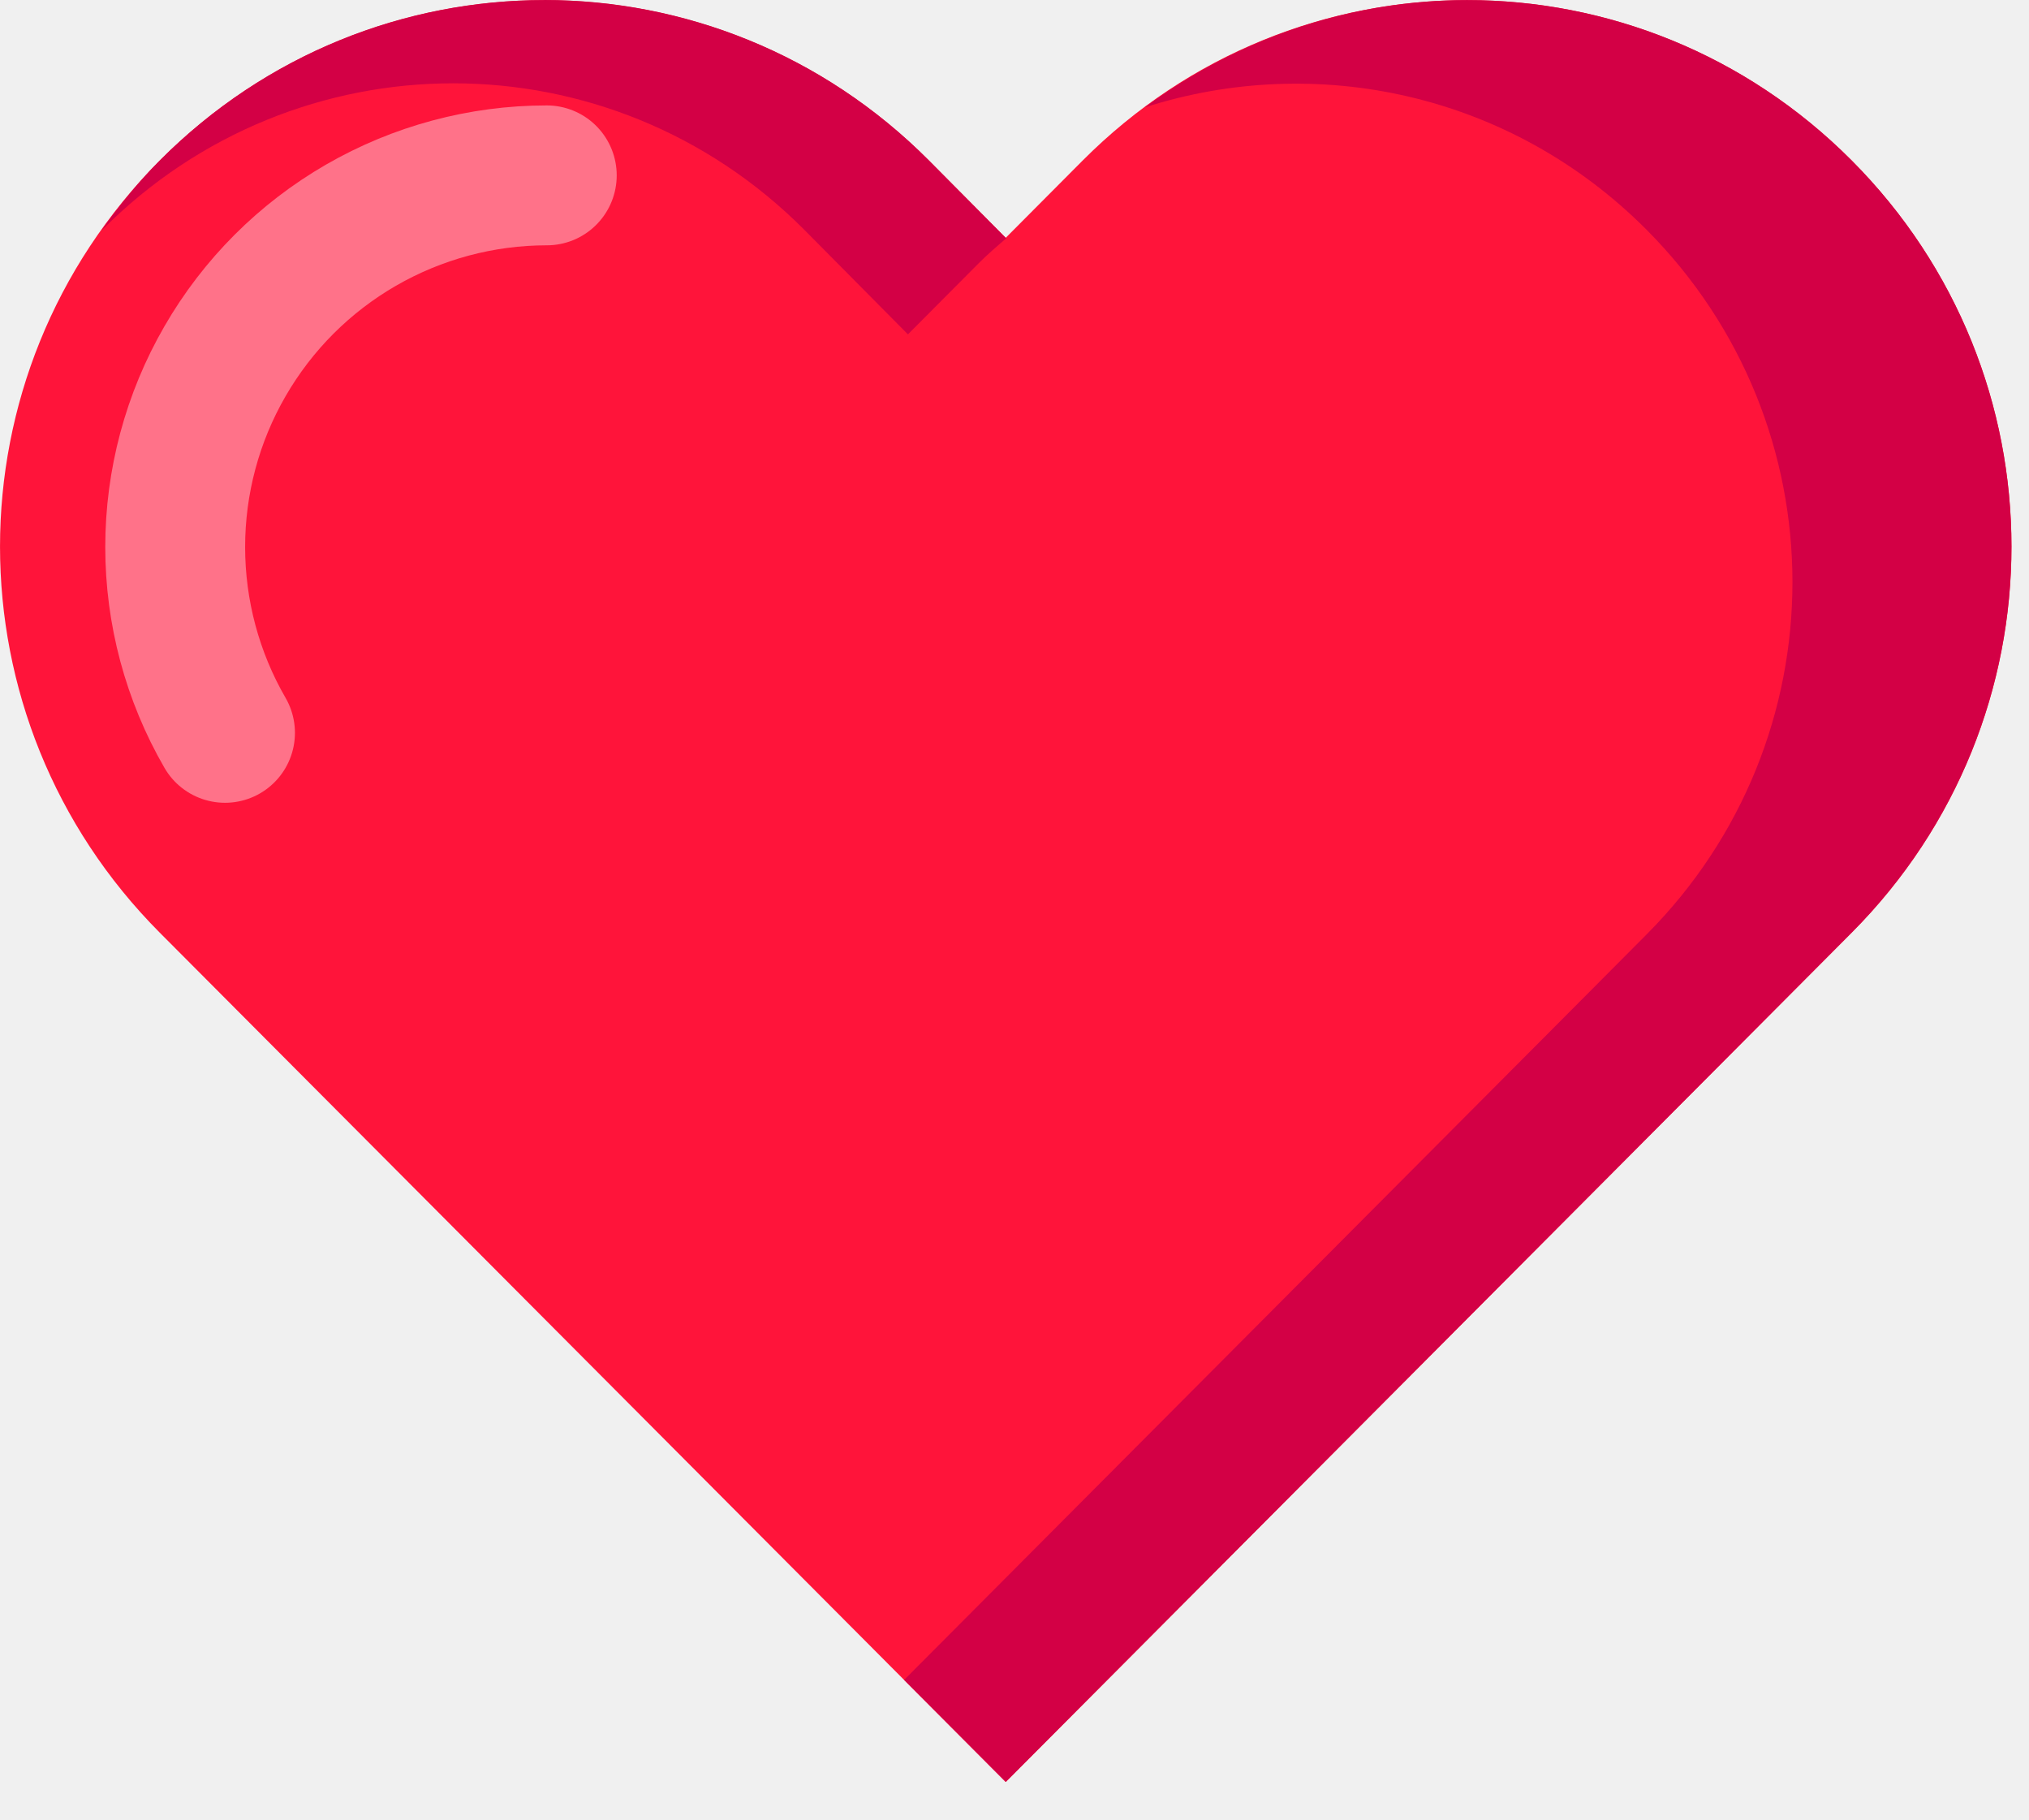
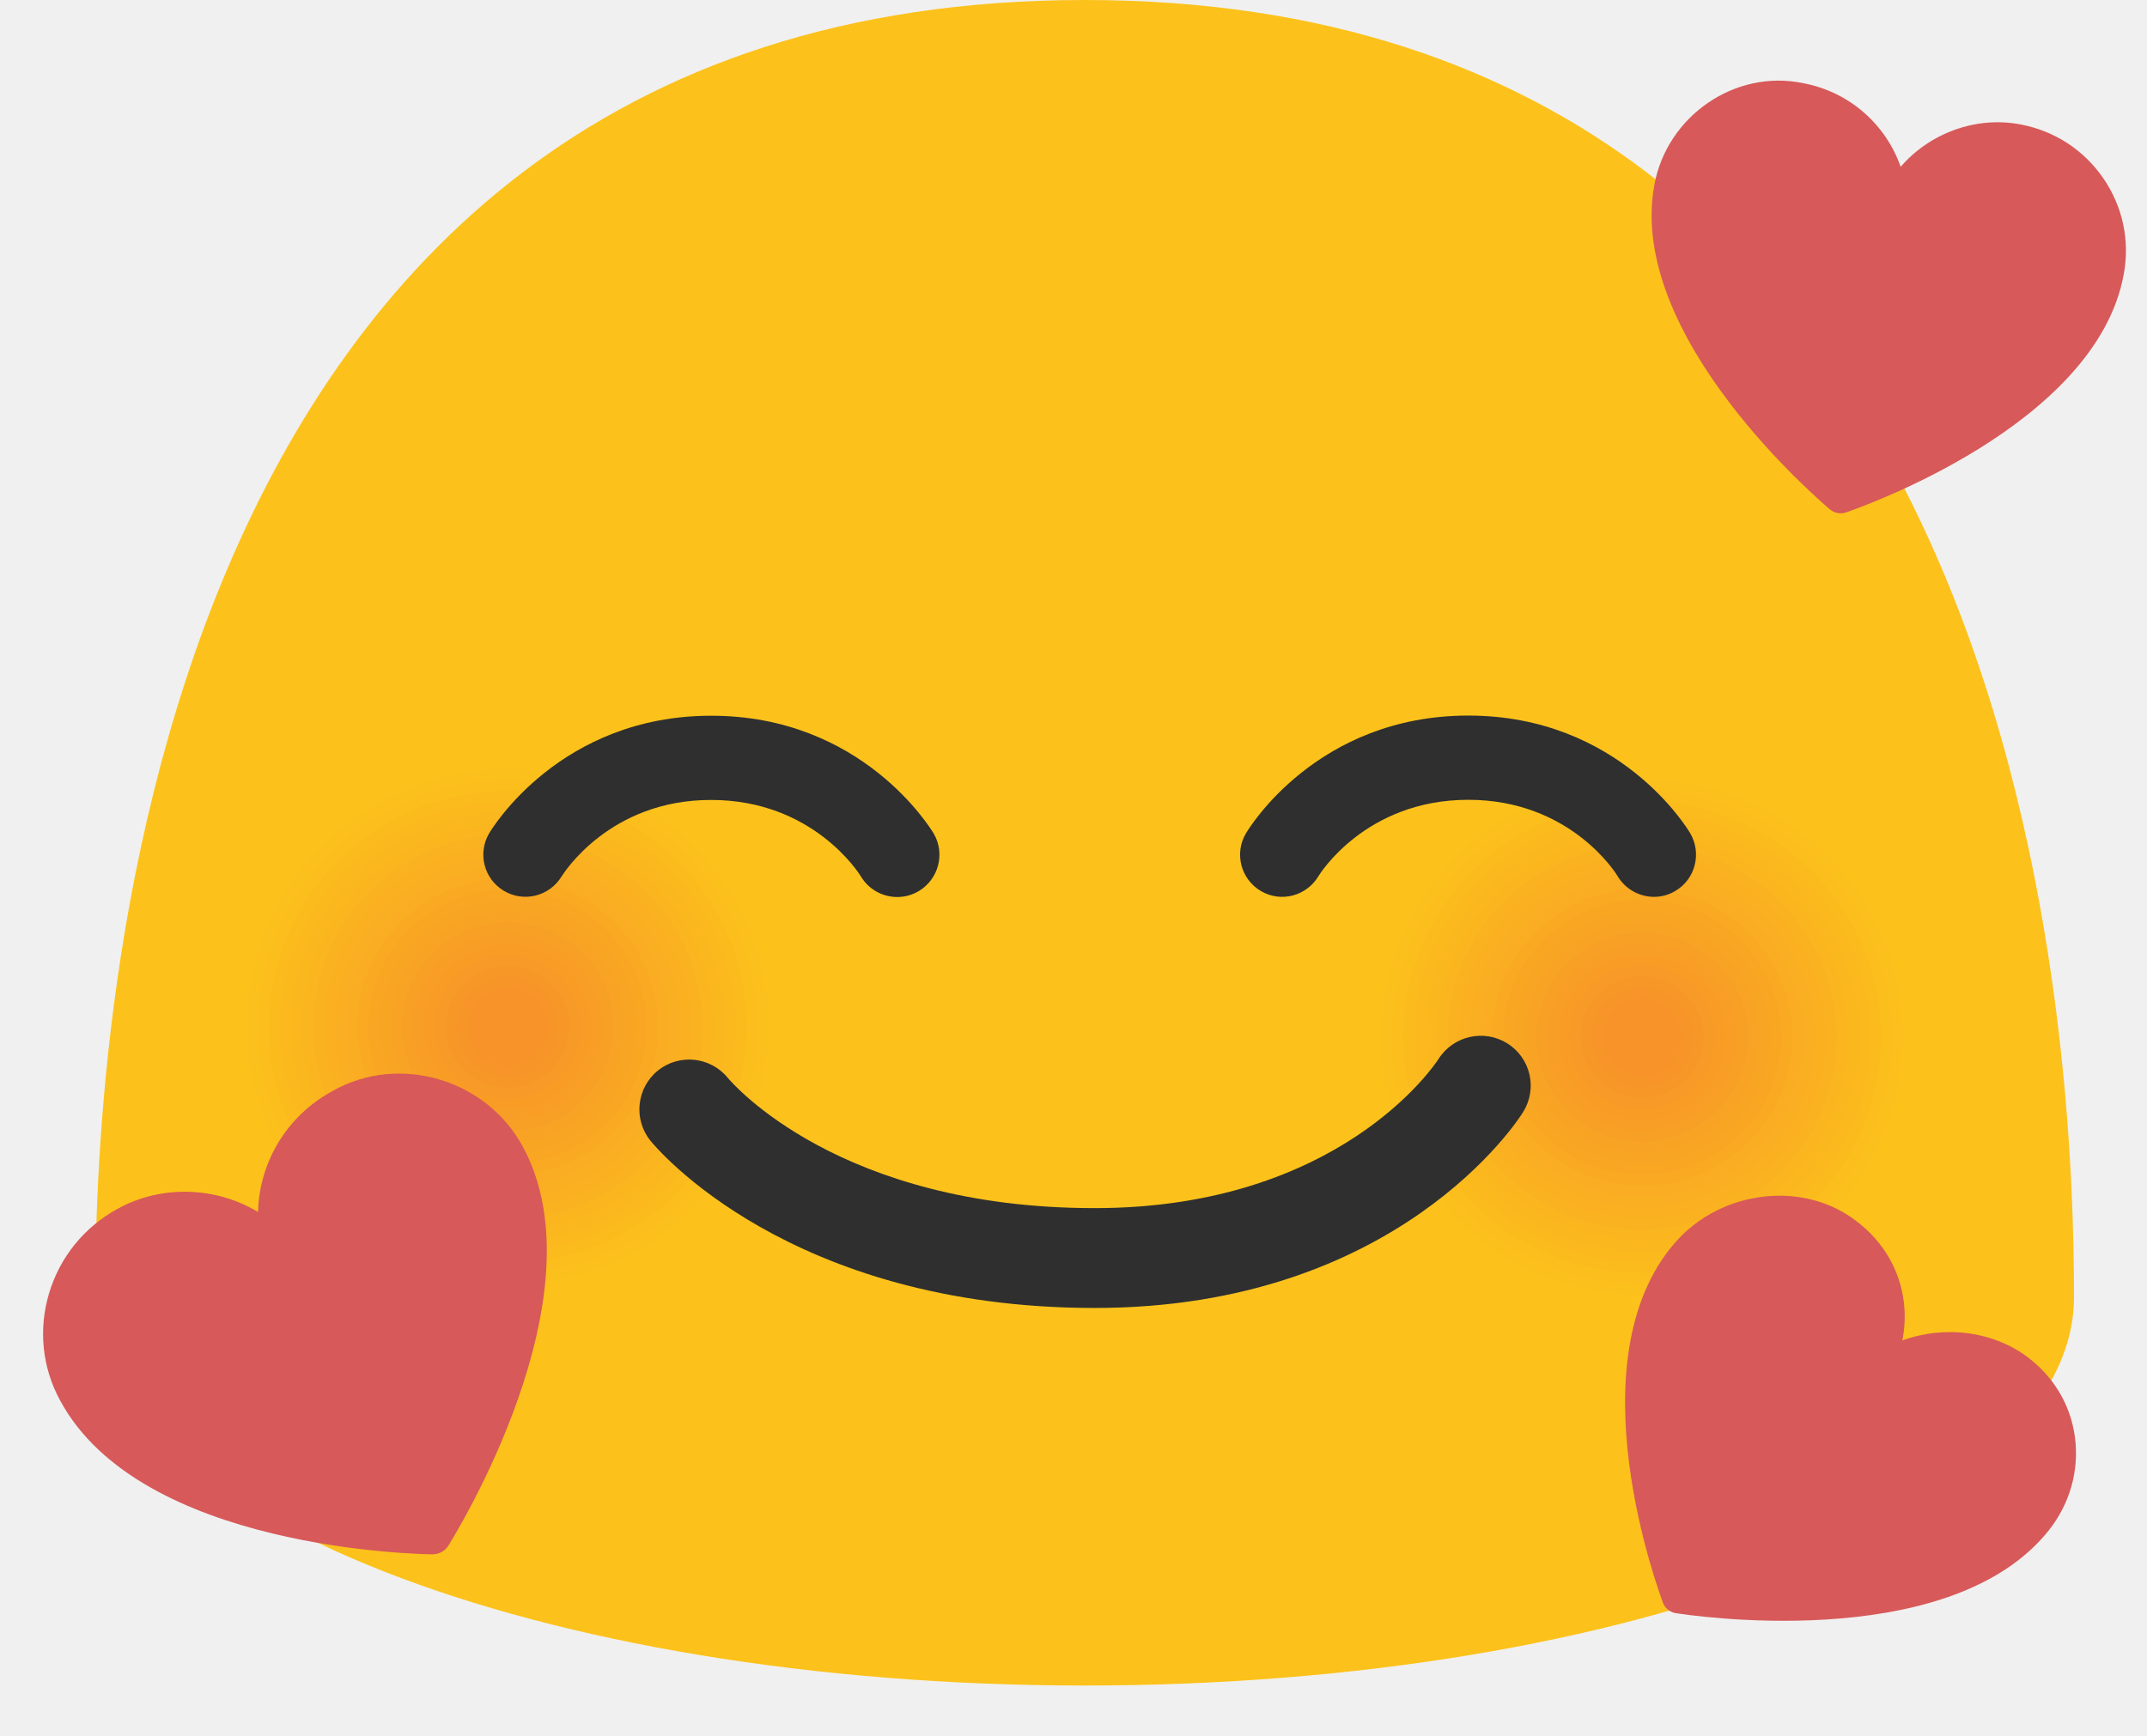
- <svg xmlns="http://www.w3.org/2000/svg" width="29" height="26" viewBox="0 0 29 26" fill="none">
-   <path fill-rule="evenodd" clip-rule="evenodd" d="M2.284 2.294C-0.761 5.35 -0.761 10.271 2.284 13.328L3.383 14.431L14.375 25.464L25.367 14.431L26.466 13.328C29.511 10.271 29.511 5.35 26.466 2.294C23.422 -0.762 18.519 -0.762 15.474 2.294L14.375 3.398L13.276 2.294C10.231 -0.762 5.328 -0.762 2.284 2.294Z" fill="#FF143A" />
-   <path opacity="0.4" d="M3.216 10.472C2.749 9.665 2.504 8.749 2.504 7.817C2.504 6.885 2.749 5.969 3.216 5.162C3.682 4.354 4.352 3.684 5.159 3.218C5.967 2.752 6.882 2.506 7.815 2.506" stroke="white" stroke-width="1.999" stroke-linecap="round" stroke-linejoin="round" />
-   <path fill-rule="evenodd" clip-rule="evenodd" d="M7.78 0.001C5.793 0.001 3.806 0.764 2.284 2.292C1.968 2.609 1.692 2.952 1.442 3.305C1.454 3.293 1.454 3.29 1.462 3.283C4.241 0.493 8.716 0.493 11.495 3.283L12.977 4.778L13.98 3.77C14.109 3.64 14.245 3.523 14.381 3.406L13.277 2.292C11.754 0.764 9.767 0 7.78 0L7.78 0.001ZM20.969 0.001C19.349 0.001 17.734 0.518 16.366 1.533C18.811 0.75 21.588 1.329 23.534 3.283C26.314 6.073 26.314 10.563 23.534 13.353L22.531 14.361L12.922 24.006L14.375 25.463L25.367 14.429L26.465 13.326C29.51 10.27 29.51 5.349 26.465 2.292C24.943 0.764 22.956 0.001 20.969 0.001Z" fill="#D30045" />
+ <svg xmlns="http://www.w3.org/2000/svg" viewBox="212.791 158.513 138.879 112.292">
+   <g transform="matrix(1, 0, 0, 1, 219.1557, 149.0428)">
+     <g>
+       <path d="M63.8,9.47c-62.52,0-64,70.08-64,83.95c0,13.88,28.65,25.11,64,25.11s63.99-11.23,63.99-25.11 C127.79,79.55,126.31,9.47,63.8,9.47z" style="fill:#FCC21B;" />
+       <g>
+         <path d="M105.88,92.91c-9.15,3.28-19.24-1.35-22.57-10.37C80,73.52,84.69,63.53,93.83,60.23 c9.12-3.28,19.23,1.37,22.57,10.39C119.72,79.65,115,89.64,105.88,92.91z" style="fill:#FCC21B;" />
+         <path d="M105.63,92.25c-8.78,3.15-18.46-1.29-21.65-9.95c-3.18-8.65,1.32-18.24,10.1-21.4 c8.75-3.15,18.45,1.31,21.65,9.96C118.91,79.52,114.39,89.11,105.63,92.25z" style="fill:#FCC01C;" />
+         <path d="M105.39,91.58c-8.4,3.01-17.67-1.24-20.73-9.53c-3.05-8.29,1.27-17.46,9.67-20.49 c8.38-3.01,17.67,1.26,20.73,9.54C118.1,79.4,113.77,88.58,105.39,91.58z" style="fill:#FCBE1C;" />
+         <path d="M105.14,90.92c-8.03,2.88-16.89-1.18-19.81-9.11c-2.91-7.92,1.21-16.69,9.24-19.58 c8.01-2.88,16.88,1.2,19.82,9.12C117.29,79.27,113.15,88.04,105.14,90.92z" style="fill:#FBBB1D;" />
+         <path d="M104.9,90.25c-7.66,2.75-16.11-1.13-18.89-8.68c-2.78-7.55,1.16-15.92,8.81-18.67 c7.64-2.75,16.1,1.14,18.9,8.7C116.48,79.15,112.54,87.51,104.9,90.25z" style="fill:#FBB91E;" />
+         <path d="M104.65,89.59c-7.29,2.61-15.32-1.07-17.97-8.26c-2.64-7.19,1.1-15.14,8.38-17.77 c7.27-2.61,15.32,1.09,17.98,8.27C115.67,79.02,111.92,86.98,104.65,89.59z" style="fill:#FBB71E;" />
+         <path d="M104.41,88.92c-6.91,2.48-14.54-1.02-17.05-7.84c-2.51-6.82,1.04-14.37,7.95-16.86 c6.89-2.48,14.53,1.03,17.06,7.85C114.87,78.9,111.3,86.45,104.41,88.92z" style="fill:#FBB51F;" />
+         <path d="M104.16,88.26c-6.54,2.35-13.76-0.96-16.13-7.42c-2.37-6.45,0.99-13.59,7.52-15.95 c6.52-2.35,13.75,0.98,16.14,7.43C114.06,78.77,110.69,85.91,104.16,88.26z" style="fill:#FAB220;" />
+         <path d="M103.91,87.59c-6.17,2.21-12.97-0.91-15.22-6.99c-2.24-6.08,0.93-12.82,7.1-15.04 c6.15-2.21,12.97,0.92,15.22,7.01C113.25,78.65,110.07,85.38,103.91,87.59z" style="fill:#FAB020;" />
+         <path d="M103.67,86.93c-5.8,2.08-12.19-0.85-14.3-6.57c-2.1-5.72,0.87-12.04,6.67-14.13 c5.78-2.08,12.19,0.87,14.3,6.58C112.44,78.52,109.45,84.85,103.67,86.93z" style="fill:#FAAE21;" />
+         <path d="M103.42,86.26c-5.42,1.95-11.41-0.8-13.38-6.15c-1.97-5.35,0.82-11.27,6.24-13.23 c5.41-1.94,11.4,0.81,13.38,6.16C111.63,78.4,108.84,84.32,103.42,86.26z" style="fill:#FAAC22;" />
+         <path d="M103.18,85.6c-5.05,1.81-10.62-0.74-12.46-5.73c-1.83-4.98,0.76-10.5,5.81-12.32 c5.04-1.81,10.62,0.75,12.46,5.74C110.82,78.27,108.22,83.79,103.18,85.6z" style="fill:#F9A922;" />
+         <path d="M102.93,84.93c-4.68,1.68-9.84-0.69-11.54-5.31c-1.7-4.61,0.71-9.72,5.38-11.41 c4.67-1.68,9.84,0.7,11.54,5.31C110.01,78.15,107.6,83.25,102.93,84.93z" style="fill:#F9A723;" />
+         <path d="M102.69,84.26c-4.3,1.54-9.06-0.63-10.62-4.88c-1.56-4.25,0.65-8.95,4.95-10.5 c4.29-1.54,9.05,0.64,10.63,4.89C109.2,78.02,106.99,82.72,102.69,84.26z" style="fill:#F9A524;" />
+         <path d="M102.44,83.6c-3.93,1.41-8.27-0.58-9.7-4.46c-1.43-3.88,0.59-8.17,4.52-9.59 c3.92-1.41,8.27,0.59,9.71,4.47C108.4,77.9,106.37,82.19,102.44,83.6z" style="fill:#F9A324;" />
+         <path d="M102.2,82.93c-3.56,1.28-7.49-0.52-8.78-4.04c-1.29-3.51,0.54-7.4,4.1-8.68 c3.55-1.28,7.49,0.53,8.79,4.05C107.59,77.77,105.75,81.66,102.2,82.93z" style="fill:#F8A025;" />
+         <path d="M101.95,82.27c-3.19,1.14-6.71-0.47-7.86-3.62c-1.16-3.15,0.48-6.63,3.67-7.78 c3.18-1.14,6.7,0.48,7.87,3.62C106.78,77.65,105.14,81.13,101.95,82.27z" style="fill:#F89E26;" />
+         <path d="M101.71,81.6c-2.81,1.01-5.92-0.41-6.95-3.19c-1.02-2.78,0.43-5.85,3.24-6.87 c2.81-1.01,5.92,0.42,6.95,3.2C105.97,77.52,104.52,80.59,101.71,81.6z" style="fill:#F89C26;" />
+         <path d="M101.46,80.94c-2.44,0.88-5.14-0.36-6.03-2.77c-0.89-2.41,0.37-5.08,2.81-5.96 c2.44-0.88,5.14,0.37,6.03,2.78C105.16,77.4,103.9,80.06,101.46,80.94z" style="fill:#F89A27;" />
+         <path d="M101.22,80.27c-2.07,0.74-4.36-0.31-5.11-2.35c-0.75-2.04,0.31-4.3,2.38-5.05 c2.07-0.74,4.35,0.31,5.11,2.36C104.35,77.27,103.29,79.53,101.22,80.27z" style="fill:#F79728;" />
+         <path d="M100.97,79.61c-1.7,0.61-3.57-0.25-4.19-1.93c-0.62-1.68,0.26-3.53,1.95-4.14 c1.7-0.61,3.57,0.25,4.19,1.93C103.54,77.15,102.67,79,100.97,79.61z" style="fill:#F79528;" />
+         <path d="M100.73,78.94c-1.32,0.47-2.79-0.2-3.27-1.5c-0.48-1.31,0.2-2.75,1.53-3.23 c1.32-0.48,2.79,0.2,3.27,1.51C102.74,77.02,102.05,78.46,100.73,78.94z" style="fill:#F79329;" />
+       </g>
+       <g>
+         <path d="M32.5,92.25c-9.15,3.28-19.24-1.35-22.57-10.38c-3.32-9.02,1.38-19.01,10.52-22.31 c9.12-3.28,19.23,1.37,22.57,10.39C46.34,78.98,41.62,88.97,32.5,92.25z" style="fill:#FCC21B;" />
+         <path d="M32.25,91.58c-8.78,3.15-18.46-1.29-21.65-9.96c-3.18-8.65,1.32-18.23,10.1-21.4 c8.75-3.14,18.45,1.31,21.65,9.97C45.53,78.86,41.01,88.44,32.25,91.58z" style="fill:#FCC01C;" />
+         <path d="M32.01,90.92c-8.4,3.01-17.67-1.24-20.73-9.53c-3.05-8.28,1.27-17.46,9.67-20.49 c8.38-3.01,17.67,1.26,20.73,9.55C44.72,78.73,40.39,87.91,32.01,90.92z" style="fill:#FCBE1C;" />
+         <path d="M31.76,90.25c-8.03,2.88-16.89-1.18-19.81-9.11c-2.91-7.92,1.21-16.68,9.24-19.58 c8.01-2.88,16.88,1.2,19.82,9.12C43.91,78.6,39.77,87.38,31.76,90.25z" style="fill:#FBBB1D;" />
+         <path d="M31.52,89.59c-7.66,2.75-16.11-1.13-18.89-8.69c-2.78-7.55,1.16-15.91,8.81-18.67 c7.64-2.74,16.1,1.14,18.9,8.7C43.1,78.48,39.16,86.84,31.52,89.59z" style="fill:#FBB91E;" />
+         <path d="M31.27,88.92c-7.29,2.61-15.32-1.07-17.97-8.27c-2.64-7.18,1.1-15.14,8.38-17.77 c7.27-2.61,15.32,1.09,17.98,8.28C42.29,78.35,38.54,86.31,31.27,88.92z" style="fill:#FBB71E;" />
+         <path d="M31.03,88.26c-6.91,2.48-14.54-1.02-17.05-7.84c-2.51-6.82,1.04-14.36,7.95-16.86 c6.89-2.48,14.53,1.03,17.06,7.85C41.49,78.23,37.92,85.78,31.03,88.26z" style="fill:#FBB51F;" />
+         <path d="M30.78,87.59c-6.54,2.35-13.76-0.96-16.13-7.42c-2.37-6.45,0.99-13.59,7.52-15.95 c6.52-2.34,13.75,0.98,16.14,7.43C40.68,78.1,37.31,85.25,30.78,87.59z" style="fill:#FAB220;" />
+         <path d="M30.54,86.93c-6.17,2.21-12.97-0.91-15.22-7c-2.24-6.08,0.93-12.82,7.1-15.04 c6.15-2.21,12.97,0.92,15.22,7.01C39.87,77.98,36.69,84.71,30.54,86.93z" style="fill:#FAB020;" />
+         <path d="M30.29,86.26c-5.8,2.08-12.19-0.85-14.3-6.58c-2.1-5.71,0.87-12.04,6.67-14.13 c5.78-2.08,12.19,0.86,14.3,6.58C39.06,77.85,36.07,84.18,30.29,86.26z" style="fill:#FAAE21;" />
+         <path d="M30.05,85.6c-5.42,1.94-11.41-0.8-13.38-6.15c-1.97-5.35,0.82-11.27,6.24-13.22 c5.41-1.94,11.4,0.81,13.38,6.16C38.25,77.73,35.46,83.65,30.05,85.6z" style="fill:#FAAC22;" />
+         <path d="M29.8,84.93c-5.05,1.81-10.62-0.75-12.46-5.73c-1.83-4.98,0.76-10.49,5.81-12.32 c5.04-1.81,10.62,0.75,12.46,5.74C37.44,77.6,34.84,83.12,29.8,84.93z" style="fill:#F9A922;" />
+         <path d="M29.55,84.26c-4.68,1.68-9.84-0.69-11.54-5.31c-1.7-4.61,0.71-9.72,5.38-11.41 c4.67-1.68,9.84,0.7,11.54,5.31C36.63,77.48,34.22,82.59,29.55,84.26z" style="fill:#F9A723;" />
+         <path d="M29.31,83.6c-4.3,1.54-9.06-0.64-10.62-4.89c-1.56-4.24,0.65-8.95,4.95-10.5 c4.29-1.54,9.05,0.64,10.63,4.89C35.83,77.35,33.61,82.05,29.31,83.6z" style="fill:#F9A524;" />
+         <path d="M29.06,82.93c-3.93,1.41-8.27-0.58-9.7-4.46c-1.43-3.88,0.59-8.17,4.52-9.59 c3.92-1.41,8.27,0.58,9.71,4.47C35.02,77.23,32.99,81.52,29.06,82.93z" style="fill:#F9A324;" />
+         <path d="M28.82,82.27c-3.56,1.27-7.49-0.53-8.78-4.04c-1.29-3.51,0.54-7.4,4.1-8.68 c3.55-1.28,7.49,0.53,8.79,4.04C34.21,77.1,32.37,80.99,28.82,82.27z" style="fill:#F8A025;" />
+         <path d="M28.57,81.6c-3.19,1.14-6.71-0.47-7.87-3.62c-1.16-3.14,0.48-6.62,3.67-7.77 c3.18-1.14,6.7,0.47,7.87,3.62C33.4,76.98,31.76,80.46,28.57,81.6z" style="fill:#F89E26;" />
+         <path d="M28.33,80.94c-2.81,1.01-5.92-0.42-6.95-3.2c-1.02-2.77,0.43-5.85,3.24-6.86 c2.81-1.01,5.92,0.42,6.95,3.2C32.59,76.85,31.14,79.93,28.33,80.94z" style="fill:#F89C26;" />
+         <path d="M28.08,80.27c-2.44,0.87-5.14-0.36-6.03-2.77c-0.89-2.41,0.37-5.08,2.81-5.96 c2.44-0.88,5.14,0.36,6.03,2.77C31.78,76.73,30.52,79.39,28.08,80.27z" style="fill:#F89A27;" />
+         <path d="M27.84,79.61c-2.07,0.74-4.36-0.31-5.11-2.35c-0.75-2.04,0.31-4.3,2.38-5.05 c2.07-0.74,4.36,0.31,5.11,2.35C30.97,76.6,29.91,78.86,27.84,79.61z" style="fill:#F79728;" />
+         <path d="M27.59,78.94c-1.69,0.61-3.57-0.25-4.19-1.93c-0.62-1.67,0.26-3.53,1.95-4.14 c1.7-0.61,3.57,0.25,4.19,1.93C30.16,76.48,29.29,78.33,27.59,78.94z" style="fill:#F79528;" />
+         <path d="M27.35,78.28c-1.32,0.47-2.79-0.2-3.27-1.51c-0.48-1.3,0.2-2.76,1.53-3.23 c1.32-0.47,2.79,0.19,3.27,1.5C29.36,76.35,28.67,77.8,27.35,78.28z" style="fill:#F79329;" />
+       </g>
+       <path d="M29.96,66.18c-0.78,1.28-2.44,1.7-3.73,0.93c-1.29-0.77-1.71-2.42-0.96-3.71 c0.18-0.31,4.6-7.62,14.37-7.62c9.78,0,14.2,7.31,14.39,7.62c0.76,1.29,0.32,2.97-0.97,3.73c-0.44,0.26-0.91,0.38-1.39,0.38 c-0.92,0-1.83-0.47-2.34-1.32c-0.13-0.22-3.12-4.96-9.69-4.96C33.07,61.22,30.1,65.97,29.96,66.18z" style="fill:#2F2F2F;" />
+       <path d="M102,67.12c-0.43,0.26-0.91,0.38-1.37,0.38c-0.94,0-1.85-0.49-2.36-1.34 c-0.11-0.2-3.08-4.94-9.66-4.94c-6.69,0-9.66,4.89-9.69,4.94c-0.77,1.29-2.43,1.73-3.73,0.96c-1.29-0.76-1.73-2.44-0.96-3.73 c0.18-0.31,4.6-7.62,14.38-7.62c9.77,0,14.18,7.31,14.36,7.62C103.73,64.69,103.29,66.37,102,67.12z" style="fill:#2F2F2F;" />
+     </g>
+     <path d="M64.45,94.1c-19.78,0-28.38-10.38-28.74-10.82c-1.12-1.39-0.9-3.42,0.48-4.54 c1.38-1.11,3.4-0.9,4.52,0.47c0.32,0.38,7.25,8.43,23.73,8.43c15.84,0,22.01-9.27,22.26-9.67c0.96-1.49,2.95-1.93,4.45-0.98 c1.5,0.95,1.95,2.92,1.01,4.43C91.85,81.94,84.02,94.1,64.45,94.1z" style="fill:#2F2F2F;" />
+   </g>
+   <g transform="matrix(0.974321, 0, 0, 0.9781, 88.12108, 242.9713)" style="">
+     <path d="M 153.648 -13.373 C 150.278 -12.443 147.848 -9.833 147.038 -6.693 C 144.728 -8.923 141.238 -9.913 137.998 -8.993 C 135.578 -8.313 133.568 -6.763 132.318 -4.583 C 131.078 -2.413 130.758 0.097 131.428 2.487 C 134.398 13.337 152.458 17.787 153.218 17.977 C 153.408 18.027 153.598 18.017 153.778 17.987 C 154.008 17.937 154.218 17.827 154.388 17.657 C 154.948 17.087 168.128 3.897 165.148 -6.923 C 163.798 -11.843 158.528 -14.823 153.648 -13.373 Z" style="fill: rgb(215, 89, 89);" transform="matrix(0.97437, -0.224951, 0.224951, 0.97437, 3.321412, 33.42298)" />
+     <path d="M 258.482 -53.088 C 255.43 -53.935 253.229 -56.311 252.496 -59.169 C 250.403 -57.139 247.243 -56.238 244.308 -57.075 C 242.116 -57.694 240.296 -59.105 239.164 -61.09 C 238.041 -63.065 237.751 -65.35 238.358 -67.526 C 241.048 -77.403 257.404 -81.454 258.093 -81.627 C 258.265 -81.673 258.437 -81.664 258.6 -81.636 C 258.808 -81.591 258.998 -81.491 259.152 -81.336 C 259.66 -80.817 271.597 -68.81 268.898 -58.96 C 267.675 -54.481 262.902 -51.768 258.482 -53.088 Z" style="fill: rgb(215, 89, 89);" transform="matrix(-0.996195, 0.087156, -0.087156, -0.996195, 500.5194, -156.2657)" />
+     <path d="M 254.001 23.271 C 250.996 22.425 248.938 20.054 248.381 17.202 C 246.158 19.228 242.936 20.127 240.047 19.292 C 237.89 18.674 236.154 17.265 235.143 15.284 C 234.14 13.313 233.992 11.033 234.735 8.861 C 238.044 -0.997 254.684 -5.04 255.385 -5.213 C 255.56 -5.259 255.732 -5.25 255.893 -5.222 C 256.099 -5.177 256.283 -5.077 256.428 -4.923 C 256.904 -4.405 268.118 7.579 264.802 17.41 C 263.298 21.88 258.348 24.588 254.001 23.271 Z" style="fill: rgb(215, 89, 89);" transform="matrix(-0.924297, -0.381673, 0.381673, -0.924297, 477.2645, 113.0223)" />
+   </g>
</svg>
